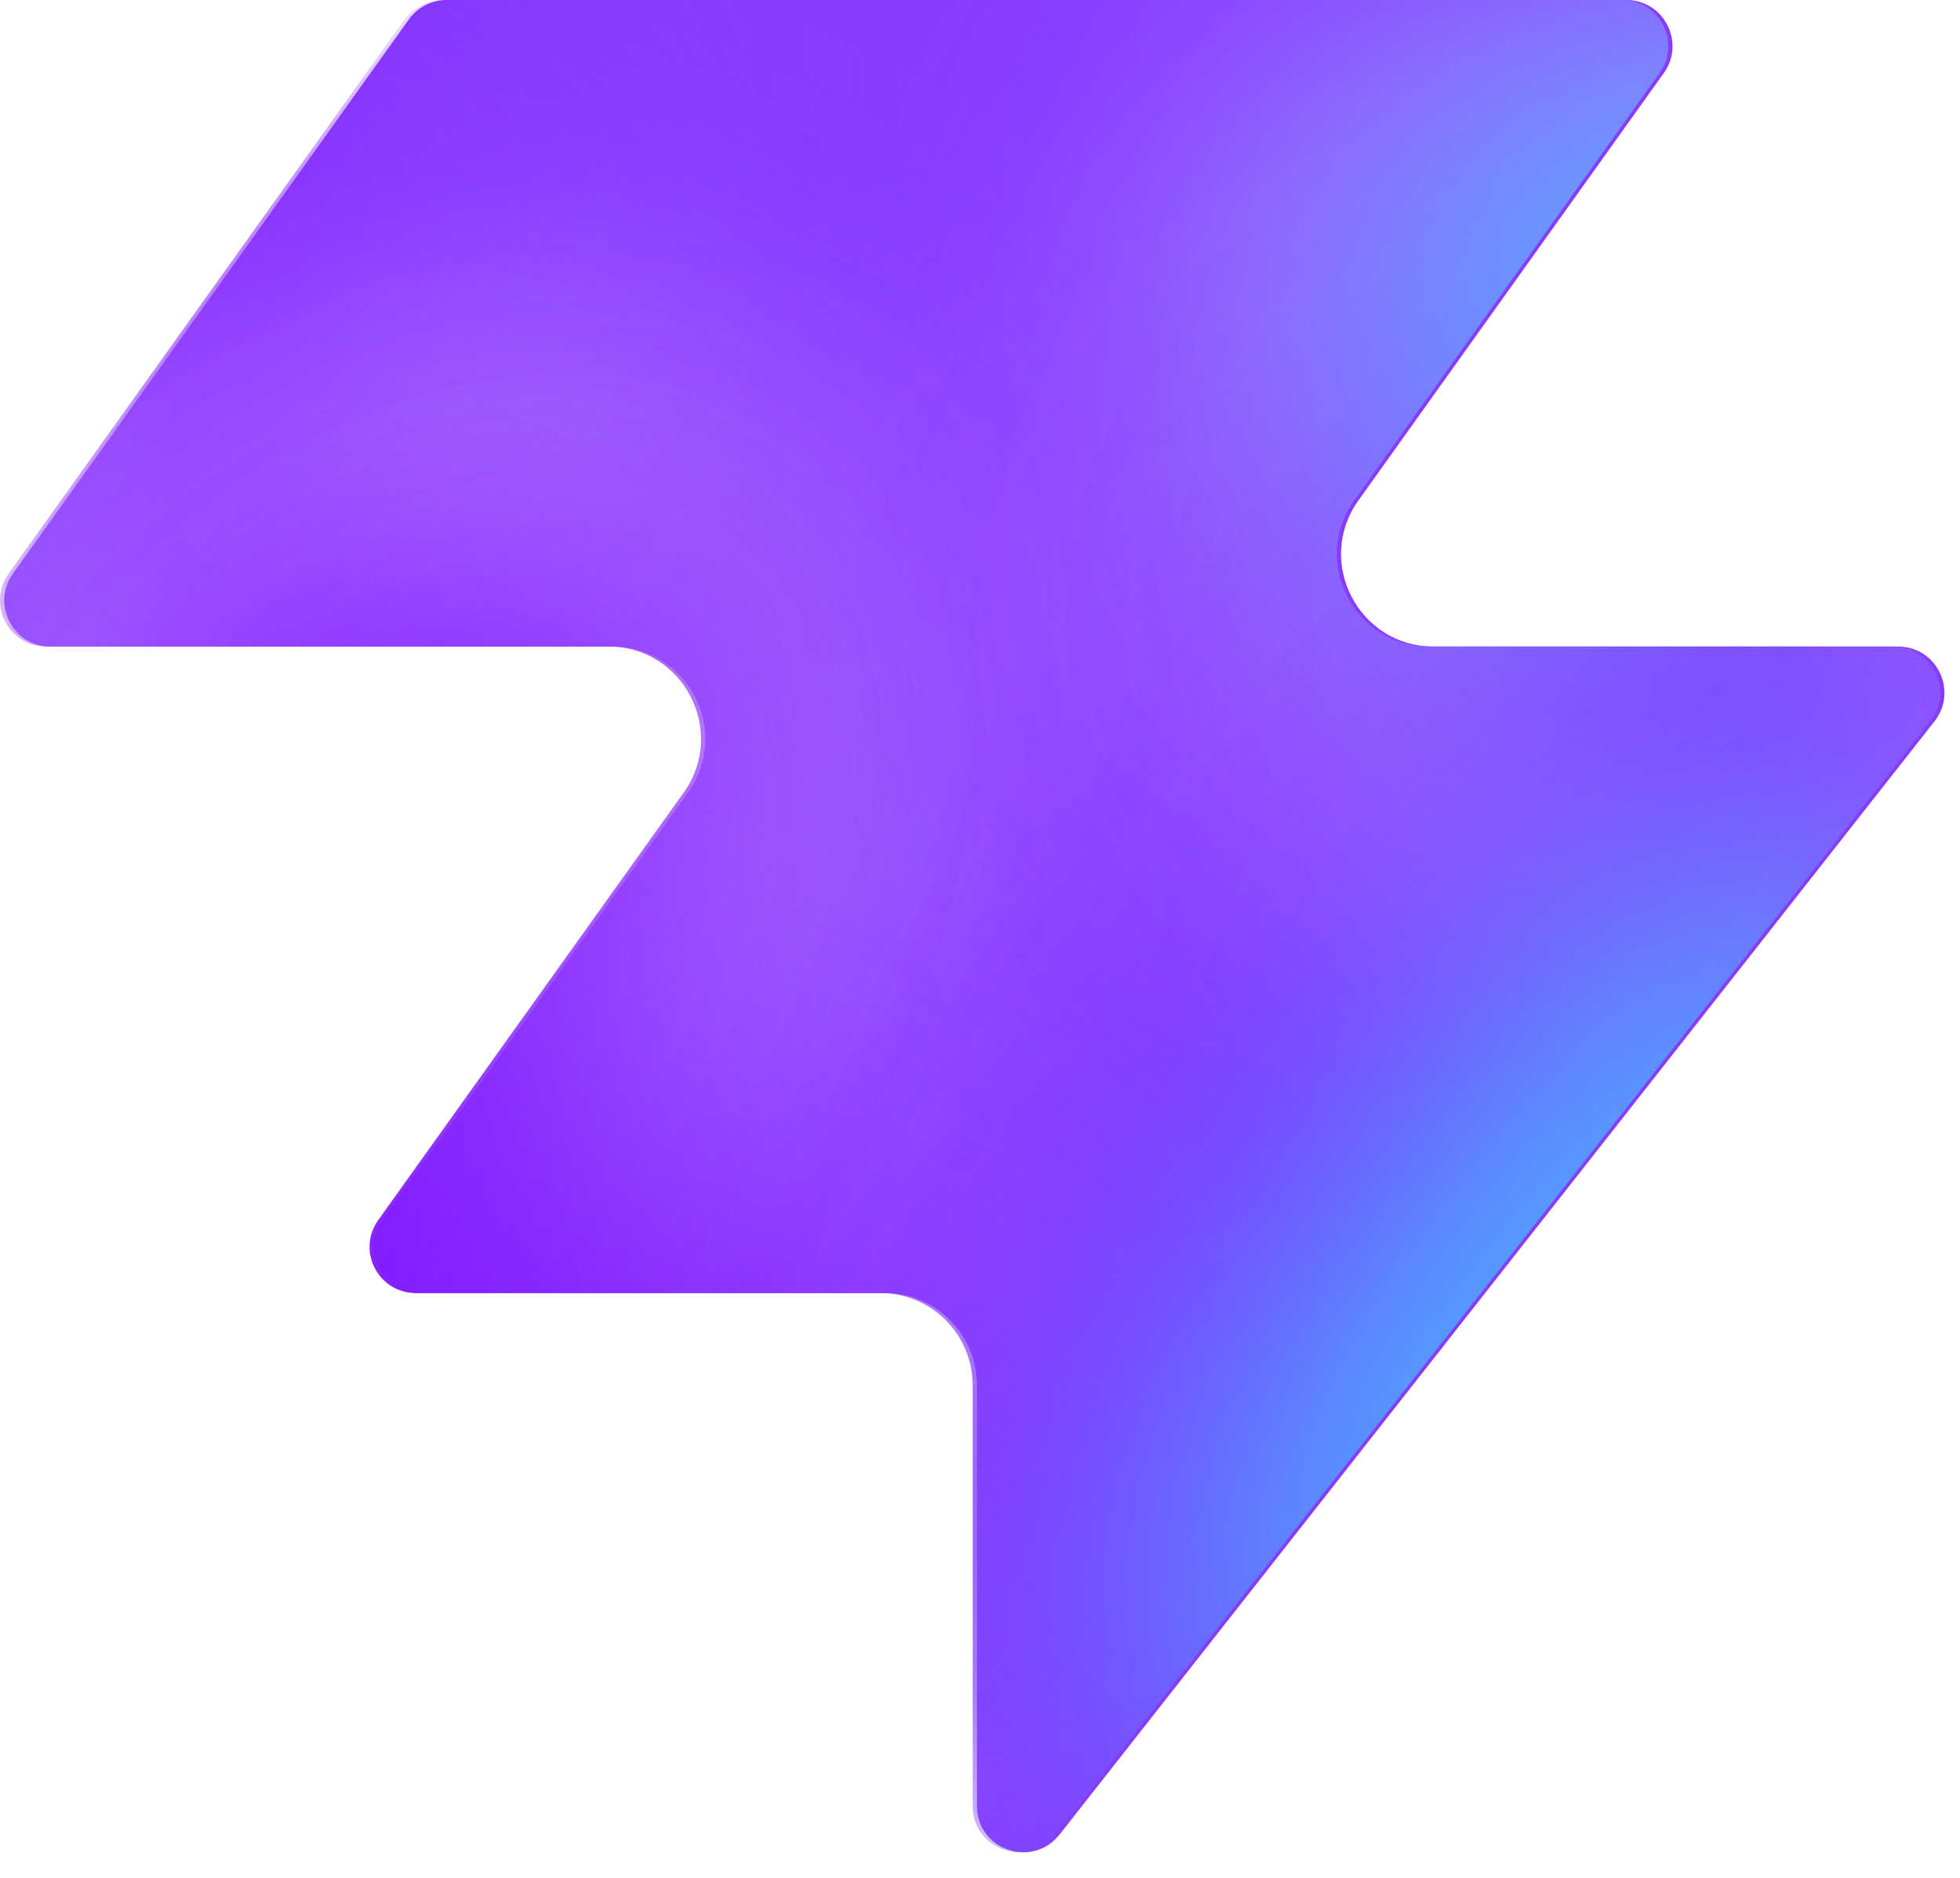
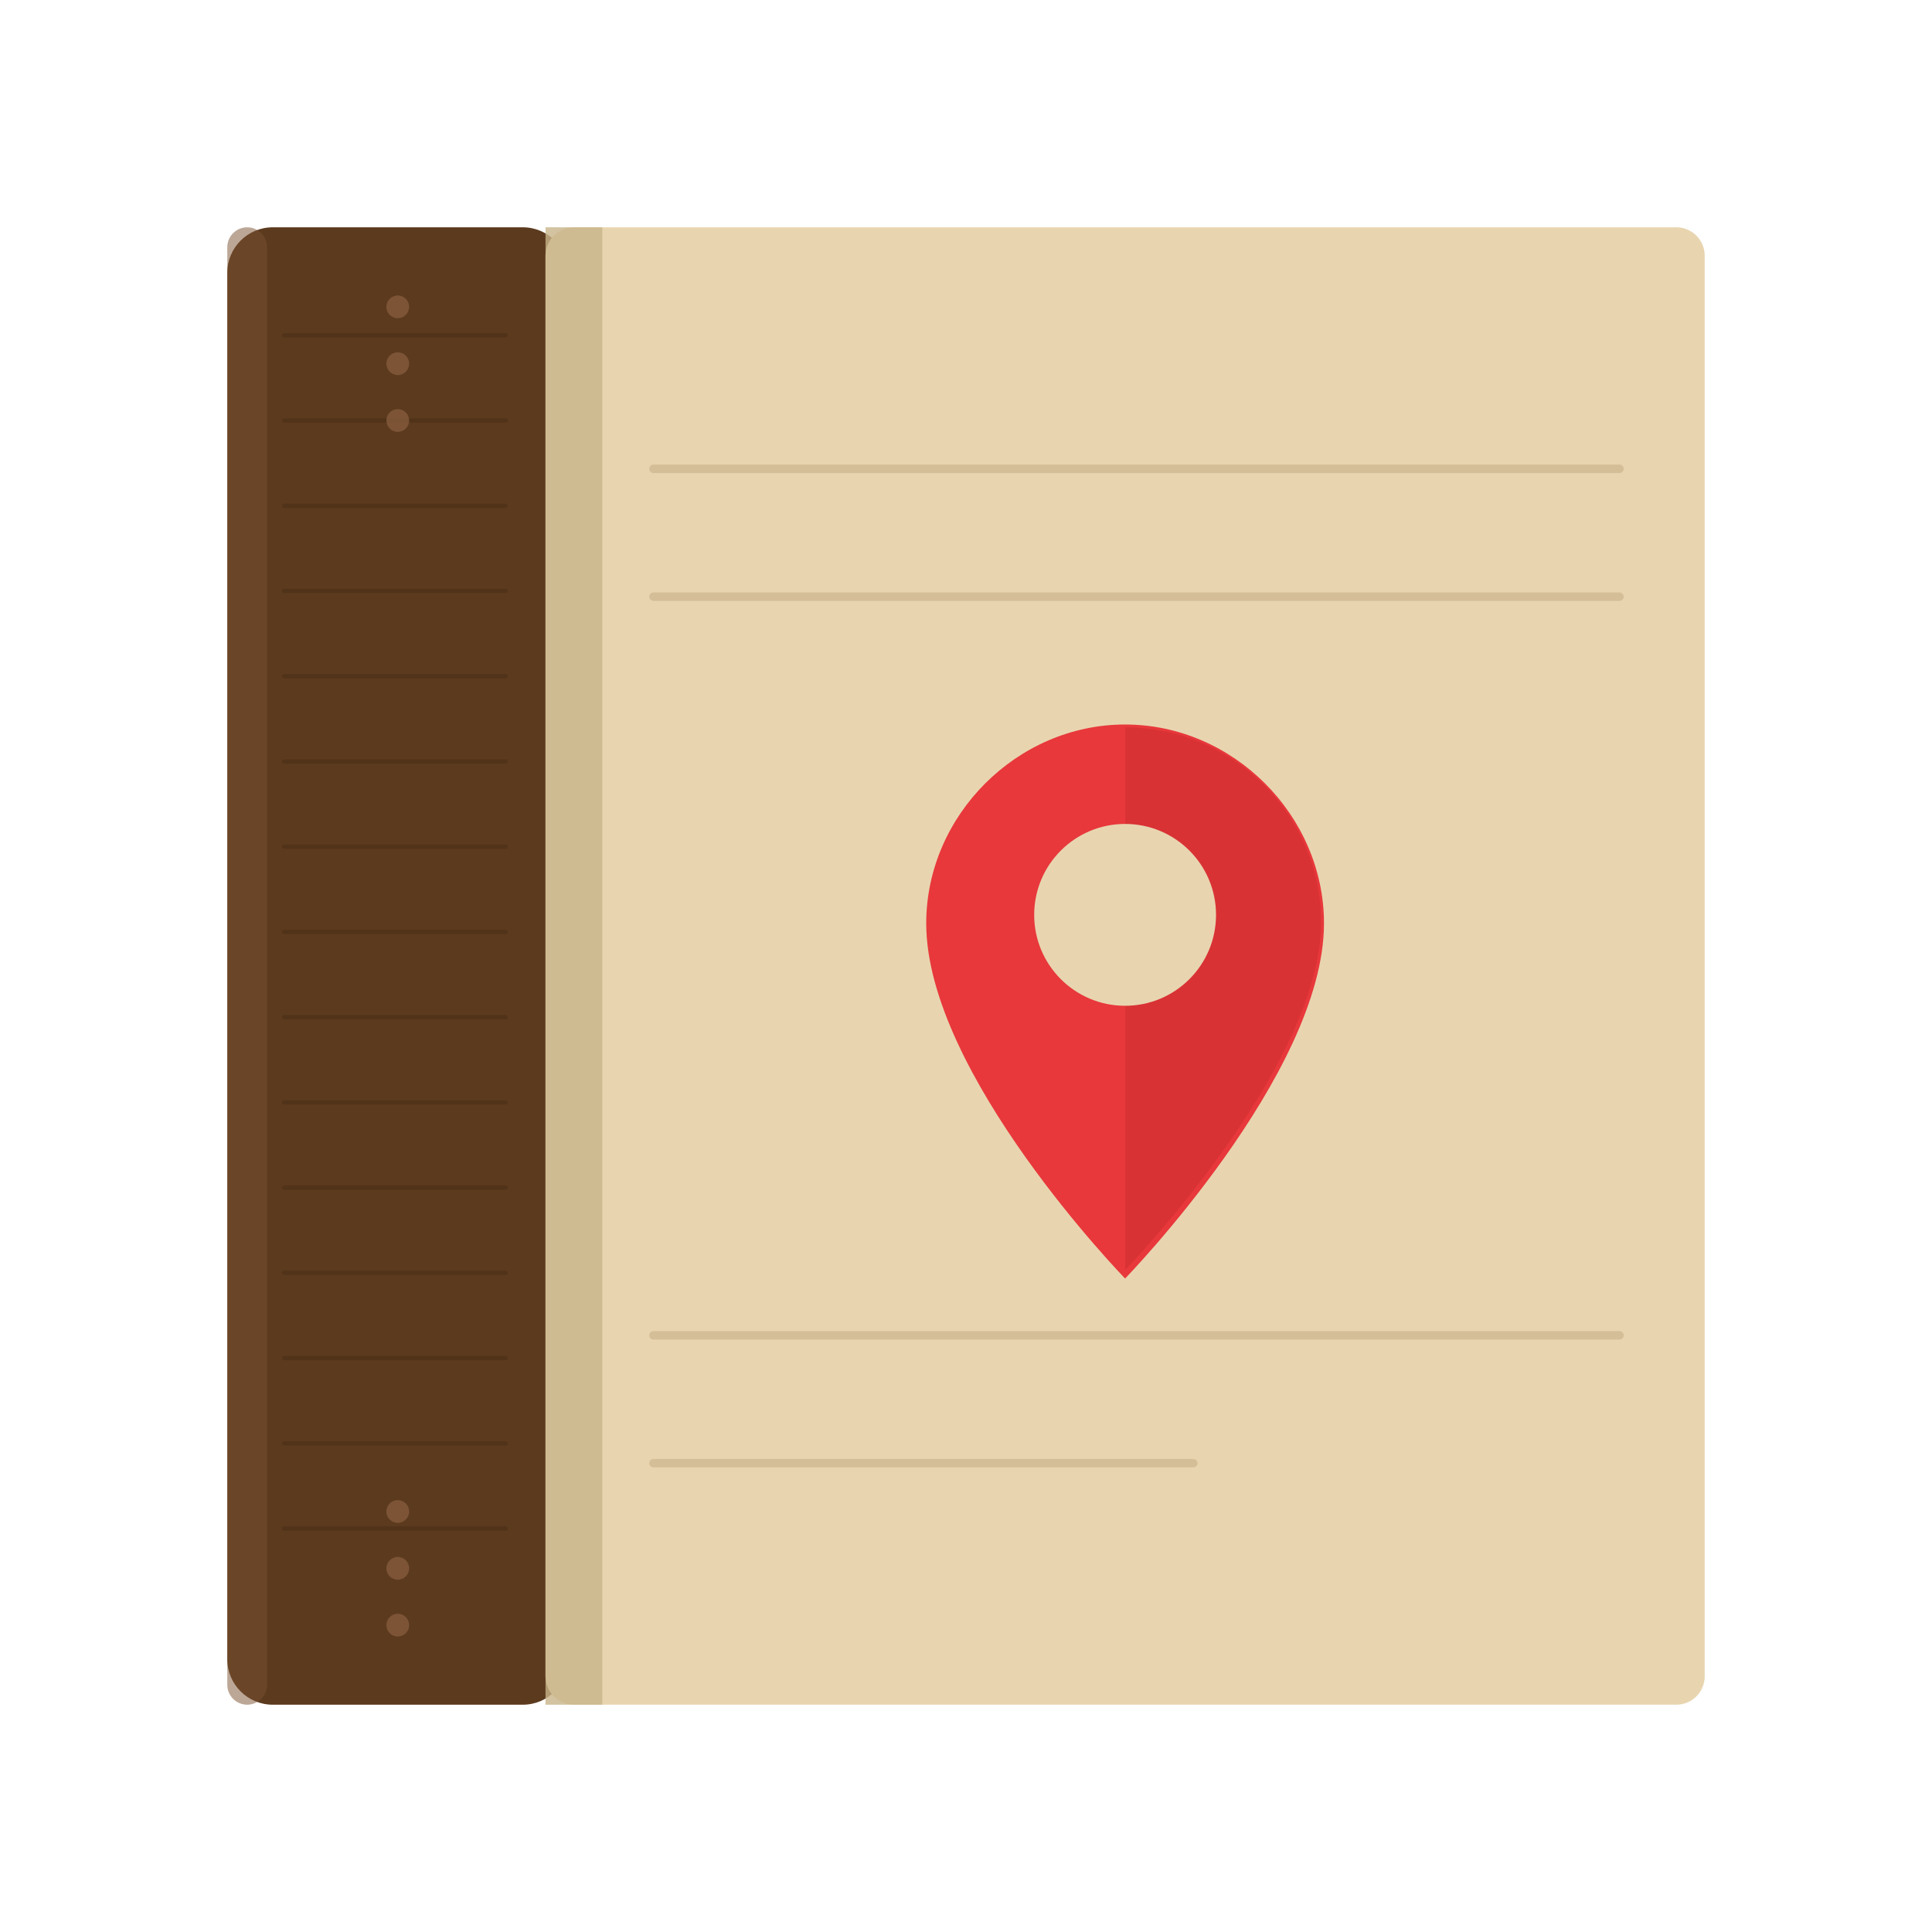
- <svg xmlns="http://www.w3.org/2000/svg" width="48" height="46" fill="none" viewBox="0 0 48 46">
-   <path fill="#863bff" d="M25.946 44.938c-.664.845-2.021.375-2.021-.698V33.937a2.26 2.26 0 0 0-2.262-2.262H10.287c-.92 0-1.456-1.04-.92-1.788l7.48-10.471c1.07-1.497 0-3.578-1.842-3.578H1.237c-.92 0-1.456-1.04-.92-1.788L10.013.474c.214-.297.556-.474.92-.474h28.894c.92 0 1.456 1.04.92 1.788l-7.48 10.471c-1.07 1.498 0 3.579 1.842 3.579h11.377c.943 0 1.473 1.088.89 1.83L25.947 44.94z" style="fill:#863bff;fill:color(display-p3 .525 .23 1);fill-opacity:1" />
-   <mask id="a" width="48" height="46" x="0" y="0" maskUnits="userSpaceOnUse" style="mask-type:alpha">
-     <path fill="#000" d="M25.842 44.938c-.664.844-2.021.375-2.021-.698V33.937a2.26 2.26 0 0 0-2.262-2.262H10.183c-.92 0-1.456-1.04-.92-1.788l7.48-10.471c1.07-1.498 0-3.579-1.842-3.579H1.133c-.92 0-1.456-1.04-.92-1.787L9.91.473c.214-.297.556-.474.92-.474h28.894c.92 0 1.456 1.04.92 1.788l-7.48 10.471c-1.07 1.498 0 3.578 1.842 3.578h11.377c.943 0 1.473 1.088.89 1.832L25.843 44.94z" style="fill:#000;fill-opacity:1" />
-   </mask>
-   <g mask="url(#a)">
-     <g filter="url(#b)">
-       <ellipse cx="5.508" cy="14.704" fill="#ede6ff" rx="5.508" ry="14.704" style="fill:#ede6ff;fill:color(display-p3 .927 .903 1);fill-opacity:1" transform="matrix(.00324 1 1 -.00324 -4.47 31.516)" />
-     </g>
-     <g filter="url(#c)">
-       <ellipse cx="10.399" cy="29.851" fill="#ede6ff" rx="10.399" ry="29.851" style="fill:#ede6ff;fill:color(display-p3 .927 .903 1);fill-opacity:1" transform="matrix(.00324 1 1 -.00324 -39.328 7.883)" />
-     </g>
-     <g filter="url(#d)">
-       <ellipse cx="5.508" cy="30.487" fill="#7e14ff" rx="5.508" ry="30.487" style="fill:#7e14ff;fill:color(display-p3 .492 .077 1);fill-opacity:1" transform="rotate(89.814 -25.913 -14.639)scale(1 -1)" />
-     </g>
-     <g filter="url(#e)">
-       <ellipse cx="5.508" cy="30.599" fill="#7e14ff" rx="5.508" ry="30.599" style="fill:#7e14ff;fill:color(display-p3 .492 .077 1);fill-opacity:1" transform="rotate(89.814 -32.644 -3.334)scale(1 -1)" />
-     </g>
-     <g filter="url(#f)">
-       <ellipse cx="5.508" cy="30.599" fill="#7e14ff" rx="5.508" ry="30.599" style="fill:#7e14ff;fill:color(display-p3 .492 .077 1);fill-opacity:1" transform="matrix(.00324 1 1 -.00324 -34.34 30.47)" />
-     </g>
-     <g filter="url(#g)">
-       <ellipse cx="14.072" cy="22.078" fill="#ede6ff" rx="14.072" ry="22.078" style="fill:#ede6ff;fill:color(display-p3 .927 .903 1);fill-opacity:1" transform="rotate(93.35 24.506 48.493)scale(-1 1)" />
-     </g>
-     <g filter="url(#h)">
-       <ellipse cx="3.47" cy="21.501" fill="#7e14ff" rx="3.47" ry="21.501" style="fill:#7e14ff;fill:color(display-p3 .492 .077 1);fill-opacity:1" transform="rotate(89.009 28.708 47.59)scale(-1 1)" />
-     </g>
-     <g filter="url(#i)">
-       <ellipse cx="3.47" cy="21.501" fill="#7e14ff" rx="3.47" ry="21.501" style="fill:#7e14ff;fill:color(display-p3 .492 .077 1);fill-opacity:1" transform="rotate(89.009 28.708 47.59)scale(-1 1)" />
-     </g>
-     <g filter="url(#j)">
-       <ellipse cx=".387" cy="8.972" fill="#7e14ff" rx="4.407" ry="29.108" style="fill:#7e14ff;fill:color(display-p3 .492 .077 1);fill-opacity:1" transform="rotate(39.51 .387 8.972)" />
-     </g>
-     <g filter="url(#k)">
-       <ellipse cx="47.523" cy="-6.092" fill="#7e14ff" rx="4.407" ry="29.108" style="fill:#7e14ff;fill:color(display-p3 .492 .077 1);fill-opacity:1" transform="rotate(37.892 47.523 -6.092)" />
-     </g>
-     <g filter="url(#l)">
-       <ellipse cx="41.412" cy="6.333" fill="#47bfff" rx="5.971" ry="9.665" style="fill:#47bfff;fill:color(display-p3 .28 .748 1);fill-opacity:1" transform="rotate(37.892 41.412 6.333)" />
-     </g>
-     <g filter="url(#m)">
-       <ellipse cx="-1.879" cy="38.332" fill="#7e14ff" rx="4.407" ry="29.108" style="fill:#7e14ff;fill:color(display-p3 .492 .077 1);fill-opacity:1" transform="rotate(37.892 -1.88 38.332)" />
-     </g>
-     <g filter="url(#n)">
-       <ellipse cx="-1.879" cy="38.332" fill="#7e14ff" rx="4.407" ry="29.108" style="fill:#7e14ff;fill:color(display-p3 .492 .077 1);fill-opacity:1" transform="rotate(37.892 -1.88 38.332)" />
-     </g>
-     <g filter="url(#o)">
-       <ellipse cx="35.651" cy="29.907" fill="#7e14ff" rx="4.407" ry="29.108" style="fill:#7e14ff;fill:color(display-p3 .492 .077 1);fill-opacity:1" transform="rotate(37.892 35.651 29.907)" />
-     </g>
-     <g filter="url(#p)">
-       <ellipse cx="38.418" cy="32.4" fill="#47bfff" rx="5.971" ry="15.297" style="fill:#47bfff;fill:color(display-p3 .28 .748 1);fill-opacity:1" transform="rotate(37.892 38.418 32.4)" />
-     </g>
-   </g>
-   <defs>
-     <filter id="b" width="60.045" height="41.654" x="-19.77" y="16.149" color-interpolation-filters="sRGB" filterUnits="userSpaceOnUse">
-       <feFlood flood-opacity="0" result="BackgroundImageFix" />
-       <feBlend in="SourceGraphic" in2="BackgroundImageFix" result="shape" />
-       <feGaussianBlur result="effect1_foregroundBlur_2002_17158" stdDeviation="7.659" />
-     </filter>
-     <filter id="c" width="90.34" height="51.437" x="-54.613" y="-7.533" color-interpolation-filters="sRGB" filterUnits="userSpaceOnUse">
-       <feFlood flood-opacity="0" result="BackgroundImageFix" />
-       <feBlend in="SourceGraphic" in2="BackgroundImageFix" result="shape" />
-       <feGaussianBlur result="effect1_foregroundBlur_2002_17158" stdDeviation="7.659" />
-     </filter>
-     <filter id="d" width="79.355" height="29.4" x="-49.64" y="2.03" color-interpolation-filters="sRGB" filterUnits="userSpaceOnUse">
-       <feFlood flood-opacity="0" result="BackgroundImageFix" />
-       <feBlend in="SourceGraphic" in2="BackgroundImageFix" result="shape" />
-       <feGaussianBlur result="effect1_foregroundBlur_2002_17158" stdDeviation="4.596" />
-     </filter>
-     <filter id="e" width="79.579" height="29.4" x="-45.045" y="20.029" color-interpolation-filters="sRGB" filterUnits="userSpaceOnUse">
-       <feFlood flood-opacity="0" result="BackgroundImageFix" />
-       <feBlend in="SourceGraphic" in2="BackgroundImageFix" result="shape" />
-       <feGaussianBlur result="effect1_foregroundBlur_2002_17158" stdDeviation="4.596" />
-     </filter>
-     <filter id="f" width="79.579" height="29.4" x="-43.513" y="21.178" color-interpolation-filters="sRGB" filterUnits="userSpaceOnUse">
-       <feFlood flood-opacity="0" result="BackgroundImageFix" />
-       <feBlend in="SourceGraphic" in2="BackgroundImageFix" result="shape" />
-       <feGaussianBlur result="effect1_foregroundBlur_2002_17158" stdDeviation="4.596" />
-     </filter>
-     <filter id="g" width="74.749" height="58.852" x="15.756" y="-17.901" color-interpolation-filters="sRGB" filterUnits="userSpaceOnUse">
-       <feFlood flood-opacity="0" result="BackgroundImageFix" />
-       <feBlend in="SourceGraphic" in2="BackgroundImageFix" result="shape" />
-       <feGaussianBlur result="effect1_foregroundBlur_2002_17158" stdDeviation="7.659" />
-     </filter>
-     <filter id="h" width="61.377" height="25.362" x="23.548" y="2.284" color-interpolation-filters="sRGB" filterUnits="userSpaceOnUse">
-       <feFlood flood-opacity="0" result="BackgroundImageFix" />
-       <feBlend in="SourceGraphic" in2="BackgroundImageFix" result="shape" />
-       <feGaussianBlur result="effect1_foregroundBlur_2002_17158" stdDeviation="4.596" />
-     </filter>
-     <filter id="i" width="61.377" height="25.362" x="23.548" y="2.284" color-interpolation-filters="sRGB" filterUnits="userSpaceOnUse">
-       <feFlood flood-opacity="0" result="BackgroundImageFix" />
-       <feBlend in="SourceGraphic" in2="BackgroundImageFix" result="shape" />
-       <feGaussianBlur result="effect1_foregroundBlur_2002_17158" stdDeviation="4.596" />
-     </filter>
-     <filter id="j" width="56.045" height="63.649" x="-27.636" y="-22.853" color-interpolation-filters="sRGB" filterUnits="userSpaceOnUse">
-       <feFlood flood-opacity="0" result="BackgroundImageFix" />
-       <feBlend in="SourceGraphic" in2="BackgroundImageFix" result="shape" />
-       <feGaussianBlur result="effect1_foregroundBlur_2002_17158" stdDeviation="4.596" />
-     </filter>
-     <filter id="k" width="54.814" height="64.646" x="20.116" y="-38.415" color-interpolation-filters="sRGB" filterUnits="userSpaceOnUse">
-       <feFlood flood-opacity="0" result="BackgroundImageFix" />
-       <feBlend in="SourceGraphic" in2="BackgroundImageFix" result="shape" />
-       <feGaussianBlur result="effect1_foregroundBlur_2002_17158" stdDeviation="4.596" />
-     </filter>
-     <filter id="l" width="33.541" height="35.313" x="24.641" y="-11.323" color-interpolation-filters="sRGB" filterUnits="userSpaceOnUse">
-       <feFlood flood-opacity="0" result="BackgroundImageFix" />
-       <feBlend in="SourceGraphic" in2="BackgroundImageFix" result="shape" />
-       <feGaussianBlur result="effect1_foregroundBlur_2002_17158" stdDeviation="4.596" />
-     </filter>
-     <filter id="m" width="54.814" height="64.646" x="-29.286" y="6.009" color-interpolation-filters="sRGB" filterUnits="userSpaceOnUse">
-       <feFlood flood-opacity="0" result="BackgroundImageFix" />
-       <feBlend in="SourceGraphic" in2="BackgroundImageFix" result="shape" />
-       <feGaussianBlur result="effect1_foregroundBlur_2002_17158" stdDeviation="4.596" />
-     </filter>
-     <filter id="n" width="54.814" height="64.646" x="-29.286" y="6.009" color-interpolation-filters="sRGB" filterUnits="userSpaceOnUse">
-       <feFlood flood-opacity="0" result="BackgroundImageFix" />
-       <feBlend in="SourceGraphic" in2="BackgroundImageFix" result="shape" />
-       <feGaussianBlur result="effect1_foregroundBlur_2002_17158" stdDeviation="4.596" />
-     </filter>
-     <filter id="o" width="54.814" height="64.646" x="8.244" y="-2.416" color-interpolation-filters="sRGB" filterUnits="userSpaceOnUse">
-       <feFlood flood-opacity="0" result="BackgroundImageFix" />
-       <feBlend in="SourceGraphic" in2="BackgroundImageFix" result="shape" />
-       <feGaussianBlur result="effect1_foregroundBlur_2002_17158" stdDeviation="4.596" />
-     </filter>
-     <filter id="p" width="39.409" height="43.623" x="18.713" y="10.588" color-interpolation-filters="sRGB" filterUnits="userSpaceOnUse">
-       <feFlood flood-opacity="0" result="BackgroundImageFix" />
-       <feBlend in="SourceGraphic" in2="BackgroundImageFix" result="shape" />
-       <feGaussianBlur result="effect1_foregroundBlur_2002_17158" stdDeviation="4.596" />
-     </filter>
-   </defs>
+ <svg xmlns="http://www.w3.org/2000/svg" width="100%" viewBox="0 0 680 680" role="img" style="">
+   <rect x="80" y="80" width="120" height="520" rx="16" fill="#5C3A1E" style="fill:rgb(92, 58, 30);stroke:none;color:rgb(11, 11, 11);stroke-width:1px;stroke-linecap:butt;stroke-linejoin:miter;opacity:1;font-family:&quot;Anthropic Sans&quot;, -apple-system, BlinkMacSystemFont, &quot;Segoe UI&quot;, sans-serif;font-size:16px;font-weight:400;text-anchor:start;dominant-baseline:auto" />
+   <line x1="100" y1="118" x2="178" y2="118" stroke="#4a2e16" stroke-width="1.5" stroke-linecap="round" opacity="0.6" style="fill:rgb(0, 0, 0);stroke:rgb(74, 46, 22);color:rgb(11, 11, 11);stroke-width:1.5px;stroke-linecap:round;stroke-linejoin:miter;opacity:0.6;font-family:&quot;Anthropic Sans&quot;, -apple-system, BlinkMacSystemFont, &quot;Segoe UI&quot;, sans-serif;font-size:16px;font-weight:400;text-anchor:start;dominant-baseline:auto" />
+   <line x1="100" y1="148" x2="178" y2="148" stroke="#4a2e16" stroke-width="1.5" stroke-linecap="round" opacity="0.6" style="fill:rgb(0, 0, 0);stroke:rgb(74, 46, 22);color:rgb(11, 11, 11);stroke-width:1.5px;stroke-linecap:round;stroke-linejoin:miter;opacity:0.6;font-family:&quot;Anthropic Sans&quot;, -apple-system, BlinkMacSystemFont, &quot;Segoe UI&quot;, sans-serif;font-size:16px;font-weight:400;text-anchor:start;dominant-baseline:auto" />
+   <line x1="100" y1="178" x2="178" y2="178" stroke="#4a2e16" stroke-width="1.5" stroke-linecap="round" opacity="0.6" style="fill:rgb(0, 0, 0);stroke:rgb(74, 46, 22);color:rgb(11, 11, 11);stroke-width:1.5px;stroke-linecap:round;stroke-linejoin:miter;opacity:0.6;font-family:&quot;Anthropic Sans&quot;, -apple-system, BlinkMacSystemFont, &quot;Segoe UI&quot;, sans-serif;font-size:16px;font-weight:400;text-anchor:start;dominant-baseline:auto" />
+   <line x1="100" y1="208" x2="178" y2="208" stroke="#4a2e16" stroke-width="1.5" stroke-linecap="round" opacity="0.6" style="fill:rgb(0, 0, 0);stroke:rgb(74, 46, 22);color:rgb(11, 11, 11);stroke-width:1.5px;stroke-linecap:round;stroke-linejoin:miter;opacity:0.6;font-family:&quot;Anthropic Sans&quot;, -apple-system, BlinkMacSystemFont, &quot;Segoe UI&quot;, sans-serif;font-size:16px;font-weight:400;text-anchor:start;dominant-baseline:auto" />
+   <line x1="100" y1="238" x2="178" y2="238" stroke="#4a2e16" stroke-width="1.5" stroke-linecap="round" opacity="0.6" style="fill:rgb(0, 0, 0);stroke:rgb(74, 46, 22);color:rgb(11, 11, 11);stroke-width:1.5px;stroke-linecap:round;stroke-linejoin:miter;opacity:0.6;font-family:&quot;Anthropic Sans&quot;, -apple-system, BlinkMacSystemFont, &quot;Segoe UI&quot;, sans-serif;font-size:16px;font-weight:400;text-anchor:start;dominant-baseline:auto" />
+   <line x1="100" y1="268" x2="178" y2="268" stroke="#4a2e16" stroke-width="1.5" stroke-linecap="round" opacity="0.6" style="fill:rgb(0, 0, 0);stroke:rgb(74, 46, 22);color:rgb(11, 11, 11);stroke-width:1.5px;stroke-linecap:round;stroke-linejoin:miter;opacity:0.6;font-family:&quot;Anthropic Sans&quot;, -apple-system, BlinkMacSystemFont, &quot;Segoe UI&quot;, sans-serif;font-size:16px;font-weight:400;text-anchor:start;dominant-baseline:auto" />
+   <line x1="100" y1="298" x2="178" y2="298" stroke="#4a2e16" stroke-width="1.5" stroke-linecap="round" opacity="0.6" style="fill:rgb(0, 0, 0);stroke:rgb(74, 46, 22);color:rgb(11, 11, 11);stroke-width:1.5px;stroke-linecap:round;stroke-linejoin:miter;opacity:0.6;font-family:&quot;Anthropic Sans&quot;, -apple-system, BlinkMacSystemFont, &quot;Segoe UI&quot;, sans-serif;font-size:16px;font-weight:400;text-anchor:start;dominant-baseline:auto" />
+   <line x1="100" y1="328" x2="178" y2="328" stroke="#4a2e16" stroke-width="1.5" stroke-linecap="round" opacity="0.6" style="fill:rgb(0, 0, 0);stroke:rgb(74, 46, 22);color:rgb(11, 11, 11);stroke-width:1.5px;stroke-linecap:round;stroke-linejoin:miter;opacity:0.6;font-family:&quot;Anthropic Sans&quot;, -apple-system, BlinkMacSystemFont, &quot;Segoe UI&quot;, sans-serif;font-size:16px;font-weight:400;text-anchor:start;dominant-baseline:auto" />
+   <line x1="100" y1="358" x2="178" y2="358" stroke="#4a2e16" stroke-width="1.5" stroke-linecap="round" opacity="0.6" style="fill:rgb(0, 0, 0);stroke:rgb(74, 46, 22);color:rgb(11, 11, 11);stroke-width:1.5px;stroke-linecap:round;stroke-linejoin:miter;opacity:0.6;font-family:&quot;Anthropic Sans&quot;, -apple-system, BlinkMacSystemFont, &quot;Segoe UI&quot;, sans-serif;font-size:16px;font-weight:400;text-anchor:start;dominant-baseline:auto" />
+   <line x1="100" y1="388" x2="178" y2="388" stroke="#4a2e16" stroke-width="1.5" stroke-linecap="round" opacity="0.6" style="fill:rgb(0, 0, 0);stroke:rgb(74, 46, 22);color:rgb(11, 11, 11);stroke-width:1.5px;stroke-linecap:round;stroke-linejoin:miter;opacity:0.6;font-family:&quot;Anthropic Sans&quot;, -apple-system, BlinkMacSystemFont, &quot;Segoe UI&quot;, sans-serif;font-size:16px;font-weight:400;text-anchor:start;dominant-baseline:auto" />
+   <line x1="100" y1="418" x2="178" y2="418" stroke="#4a2e16" stroke-width="1.5" stroke-linecap="round" opacity="0.6" style="fill:rgb(0, 0, 0);stroke:rgb(74, 46, 22);color:rgb(11, 11, 11);stroke-width:1.5px;stroke-linecap:round;stroke-linejoin:miter;opacity:0.6;font-family:&quot;Anthropic Sans&quot;, -apple-system, BlinkMacSystemFont, &quot;Segoe UI&quot;, sans-serif;font-size:16px;font-weight:400;text-anchor:start;dominant-baseline:auto" />
+   <line x1="100" y1="448" x2="178" y2="448" stroke="#4a2e16" stroke-width="1.5" stroke-linecap="round" opacity="0.6" style="fill:rgb(0, 0, 0);stroke:rgb(74, 46, 22);color:rgb(11, 11, 11);stroke-width:1.5px;stroke-linecap:round;stroke-linejoin:miter;opacity:0.6;font-family:&quot;Anthropic Sans&quot;, -apple-system, BlinkMacSystemFont, &quot;Segoe UI&quot;, sans-serif;font-size:16px;font-weight:400;text-anchor:start;dominant-baseline:auto" />
+   <line x1="100" y1="478" x2="178" y2="478" stroke="#4a2e16" stroke-width="1.5" stroke-linecap="round" opacity="0.6" style="fill:rgb(0, 0, 0);stroke:rgb(74, 46, 22);color:rgb(11, 11, 11);stroke-width:1.5px;stroke-linecap:round;stroke-linejoin:miter;opacity:0.6;font-family:&quot;Anthropic Sans&quot;, -apple-system, BlinkMacSystemFont, &quot;Segoe UI&quot;, sans-serif;font-size:16px;font-weight:400;text-anchor:start;dominant-baseline:auto" />
+   <line x1="100" y1="508" x2="178" y2="508" stroke="#4a2e16" stroke-width="1.5" stroke-linecap="round" opacity="0.6" style="fill:rgb(0, 0, 0);stroke:rgb(74, 46, 22);color:rgb(11, 11, 11);stroke-width:1.5px;stroke-linecap:round;stroke-linejoin:miter;opacity:0.6;font-family:&quot;Anthropic Sans&quot;, -apple-system, BlinkMacSystemFont, &quot;Segoe UI&quot;, sans-serif;font-size:16px;font-weight:400;text-anchor:start;dominant-baseline:auto" />
+   <line x1="100" y1="538" x2="178" y2="538" stroke="#4a2e16" stroke-width="1.5" stroke-linecap="round" opacity="0.6" style="fill:rgb(0, 0, 0);stroke:rgb(74, 46, 22);color:rgb(11, 11, 11);stroke-width:1.5px;stroke-linecap:round;stroke-linejoin:miter;opacity:0.6;font-family:&quot;Anthropic Sans&quot;, -apple-system, BlinkMacSystemFont, &quot;Segoe UI&quot;, sans-serif;font-size:16px;font-weight:400;text-anchor:start;dominant-baseline:auto" />
+   <rect x="80" y="80" width="14" height="520" rx="7" fill="#7a5030" opacity="0.5" style="fill:rgb(122, 80, 48);stroke:none;color:rgb(11, 11, 11);stroke-width:1px;stroke-linecap:butt;stroke-linejoin:miter;opacity:0.5;font-family:&quot;Anthropic Sans&quot;, -apple-system, BlinkMacSystemFont, &quot;Segoe UI&quot;, sans-serif;font-size:16px;font-weight:400;text-anchor:start;dominant-baseline:auto" />
+   <circle cx="140" cy="108" r="4" fill="#8B6040" opacity="0.7" style="fill:rgb(139, 96, 64);stroke:none;color:rgb(11, 11, 11);stroke-width:1px;stroke-linecap:butt;stroke-linejoin:miter;opacity:0.7;font-family:&quot;Anthropic Sans&quot;, -apple-system, BlinkMacSystemFont, &quot;Segoe UI&quot;, sans-serif;font-size:16px;font-weight:400;text-anchor:start;dominant-baseline:auto" />
+   <circle cx="140" cy="128" r="4" fill="#8B6040" opacity="0.7" style="fill:rgb(139, 96, 64);stroke:none;color:rgb(11, 11, 11);stroke-width:1px;stroke-linecap:butt;stroke-linejoin:miter;opacity:0.7;font-family:&quot;Anthropic Sans&quot;, -apple-system, BlinkMacSystemFont, &quot;Segoe UI&quot;, sans-serif;font-size:16px;font-weight:400;text-anchor:start;dominant-baseline:auto" />
+   <circle cx="140" cy="148" r="4" fill="#8B6040" opacity="0.7" style="fill:rgb(139, 96, 64);stroke:none;color:rgb(11, 11, 11);stroke-width:1px;stroke-linecap:butt;stroke-linejoin:miter;opacity:0.7;font-family:&quot;Anthropic Sans&quot;, -apple-system, BlinkMacSystemFont, &quot;Segoe UI&quot;, sans-serif;font-size:16px;font-weight:400;text-anchor:start;dominant-baseline:auto" />
+   <circle cx="140" cy="532" r="4" fill="#8B6040" opacity="0.7" style="fill:rgb(139, 96, 64);stroke:none;color:rgb(11, 11, 11);stroke-width:1px;stroke-linecap:butt;stroke-linejoin:miter;opacity:0.7;font-family:&quot;Anthropic Sans&quot;, -apple-system, BlinkMacSystemFont, &quot;Segoe UI&quot;, sans-serif;font-size:16px;font-weight:400;text-anchor:start;dominant-baseline:auto" />
+   <circle cx="140" cy="552" r="4" fill="#8B6040" opacity="0.7" style="fill:rgb(139, 96, 64);stroke:none;color:rgb(11, 11, 11);stroke-width:1px;stroke-linecap:butt;stroke-linejoin:miter;opacity:0.7;font-family:&quot;Anthropic Sans&quot;, -apple-system, BlinkMacSystemFont, &quot;Segoe UI&quot;, sans-serif;font-size:16px;font-weight:400;text-anchor:start;dominant-baseline:auto" />
+   <circle cx="140" cy="572" r="4" fill="#8B6040" opacity="0.7" style="fill:rgb(139, 96, 64);stroke:none;color:rgb(11, 11, 11);stroke-width:1px;stroke-linecap:butt;stroke-linejoin:miter;opacity:0.7;font-family:&quot;Anthropic Sans&quot;, -apple-system, BlinkMacSystemFont, &quot;Segoe UI&quot;, sans-serif;font-size:16px;font-weight:400;text-anchor:start;dominant-baseline:auto" />
+   <rect x="192" y="80" width="408" height="520" rx="10" fill="#E8D5B0" style="fill:rgb(232, 213, 176);stroke:none;color:rgb(11, 11, 11);stroke-width:1px;stroke-linecap:butt;stroke-linejoin:miter;opacity:1;font-family:&quot;Anthropic Sans&quot;, -apple-system, BlinkMacSystemFont, &quot;Segoe UI&quot;, sans-serif;font-size:16px;font-weight:400;text-anchor:start;dominant-baseline:auto" />
+   <rect x="192" y="80" width="20" height="520" fill="#c9b48a" opacity="0.8" style="fill:rgb(201, 180, 138);stroke:none;color:rgb(11, 11, 11);stroke-width:1px;stroke-linecap:butt;stroke-linejoin:miter;opacity:0.8;font-family:&quot;Anthropic Sans&quot;, -apple-system, BlinkMacSystemFont, &quot;Segoe UI&quot;, sans-serif;font-size:16px;font-weight:400;text-anchor:start;dominant-baseline:auto" />
+   <line x1="230" y1="165" x2="570" y2="165" stroke="#d4be98" stroke-width="3" stroke-linecap="round" style="fill:rgb(0, 0, 0);stroke:rgb(212, 190, 152);color:rgb(11, 11, 11);stroke-width:3px;stroke-linecap:round;stroke-linejoin:miter;opacity:1;font-family:&quot;Anthropic Sans&quot;, -apple-system, BlinkMacSystemFont, &quot;Segoe UI&quot;, sans-serif;font-size:16px;font-weight:400;text-anchor:start;dominant-baseline:auto" />
+   <line x1="230" y1="210" x2="570" y2="210" stroke="#d4be98" stroke-width="3" stroke-linecap="round" style="fill:rgb(0, 0, 0);stroke:rgb(212, 190, 152);color:rgb(11, 11, 11);stroke-width:3px;stroke-linecap:round;stroke-linejoin:miter;opacity:1;font-family:&quot;Anthropic Sans&quot;, -apple-system, BlinkMacSystemFont, &quot;Segoe UI&quot;, sans-serif;font-size:16px;font-weight:400;text-anchor:start;dominant-baseline:auto" />
+   <line x1="230" y1="470" x2="570" y2="470" stroke="#d4be98" stroke-width="3" stroke-linecap="round" style="fill:rgb(0, 0, 0);stroke:rgb(212, 190, 152);color:rgb(11, 11, 11);stroke-width:3px;stroke-linecap:round;stroke-linejoin:miter;opacity:1;font-family:&quot;Anthropic Sans&quot;, -apple-system, BlinkMacSystemFont, &quot;Segoe UI&quot;, sans-serif;font-size:16px;font-weight:400;text-anchor:start;dominant-baseline:auto" />
+   <line x1="230" y1="515" x2="420" y2="515" stroke="#d4be98" stroke-width="3" stroke-linecap="round" style="fill:rgb(0, 0, 0);stroke:rgb(212, 190, 152);color:rgb(11, 11, 11);stroke-width:3px;stroke-linecap:round;stroke-linejoin:miter;opacity:1;font-family:&quot;Anthropic Sans&quot;, -apple-system, BlinkMacSystemFont, &quot;Segoe UI&quot;, sans-serif;font-size:16px;font-weight:400;text-anchor:start;dominant-baseline:auto" />
+   <path d="M396 255 C358 255 326 287 326 325 C326 378 396 450 396 450 C396 450 466 378 466 325 C466 287 434 255 396 255Z" fill="#E8383B" style="fill:rgb(232, 56, 59);stroke:none;color:rgb(11, 11, 11);stroke-width:1px;stroke-linecap:butt;stroke-linejoin:miter;opacity:1;font-family:&quot;Anthropic Sans&quot;, -apple-system, BlinkMacSystemFont, &quot;Segoe UI&quot;, sans-serif;font-size:16px;font-weight:400;text-anchor:start;dominant-baseline:auto" />
+   <path d="M396 447 C396 447 464 377 465 325.5 C465.5 288 435 256 396 256" fill="#9a1a1c" opacity="0.2" style="fill:rgb(154, 26, 28);stroke:none;color:rgb(11, 11, 11);stroke-width:1px;stroke-linecap:butt;stroke-linejoin:miter;opacity:0.2;font-family:&quot;Anthropic Sans&quot;, -apple-system, BlinkMacSystemFont, &quot;Segoe UI&quot;, sans-serif;font-size:16px;font-weight:400;text-anchor:start;dominant-baseline:auto" />
+   <circle cx="396" cy="322" r="32" fill="#E8D5B0" style="fill:rgb(232, 213, 176);stroke:none;color:rgb(11, 11, 11);stroke-width:1px;stroke-linecap:butt;stroke-linejoin:miter;opacity:1;font-family:&quot;Anthropic Sans&quot;, -apple-system, BlinkMacSystemFont, &quot;Segoe UI&quot;, sans-serif;font-size:16px;font-weight:400;text-anchor:start;dominant-baseline:auto" />
</svg>
